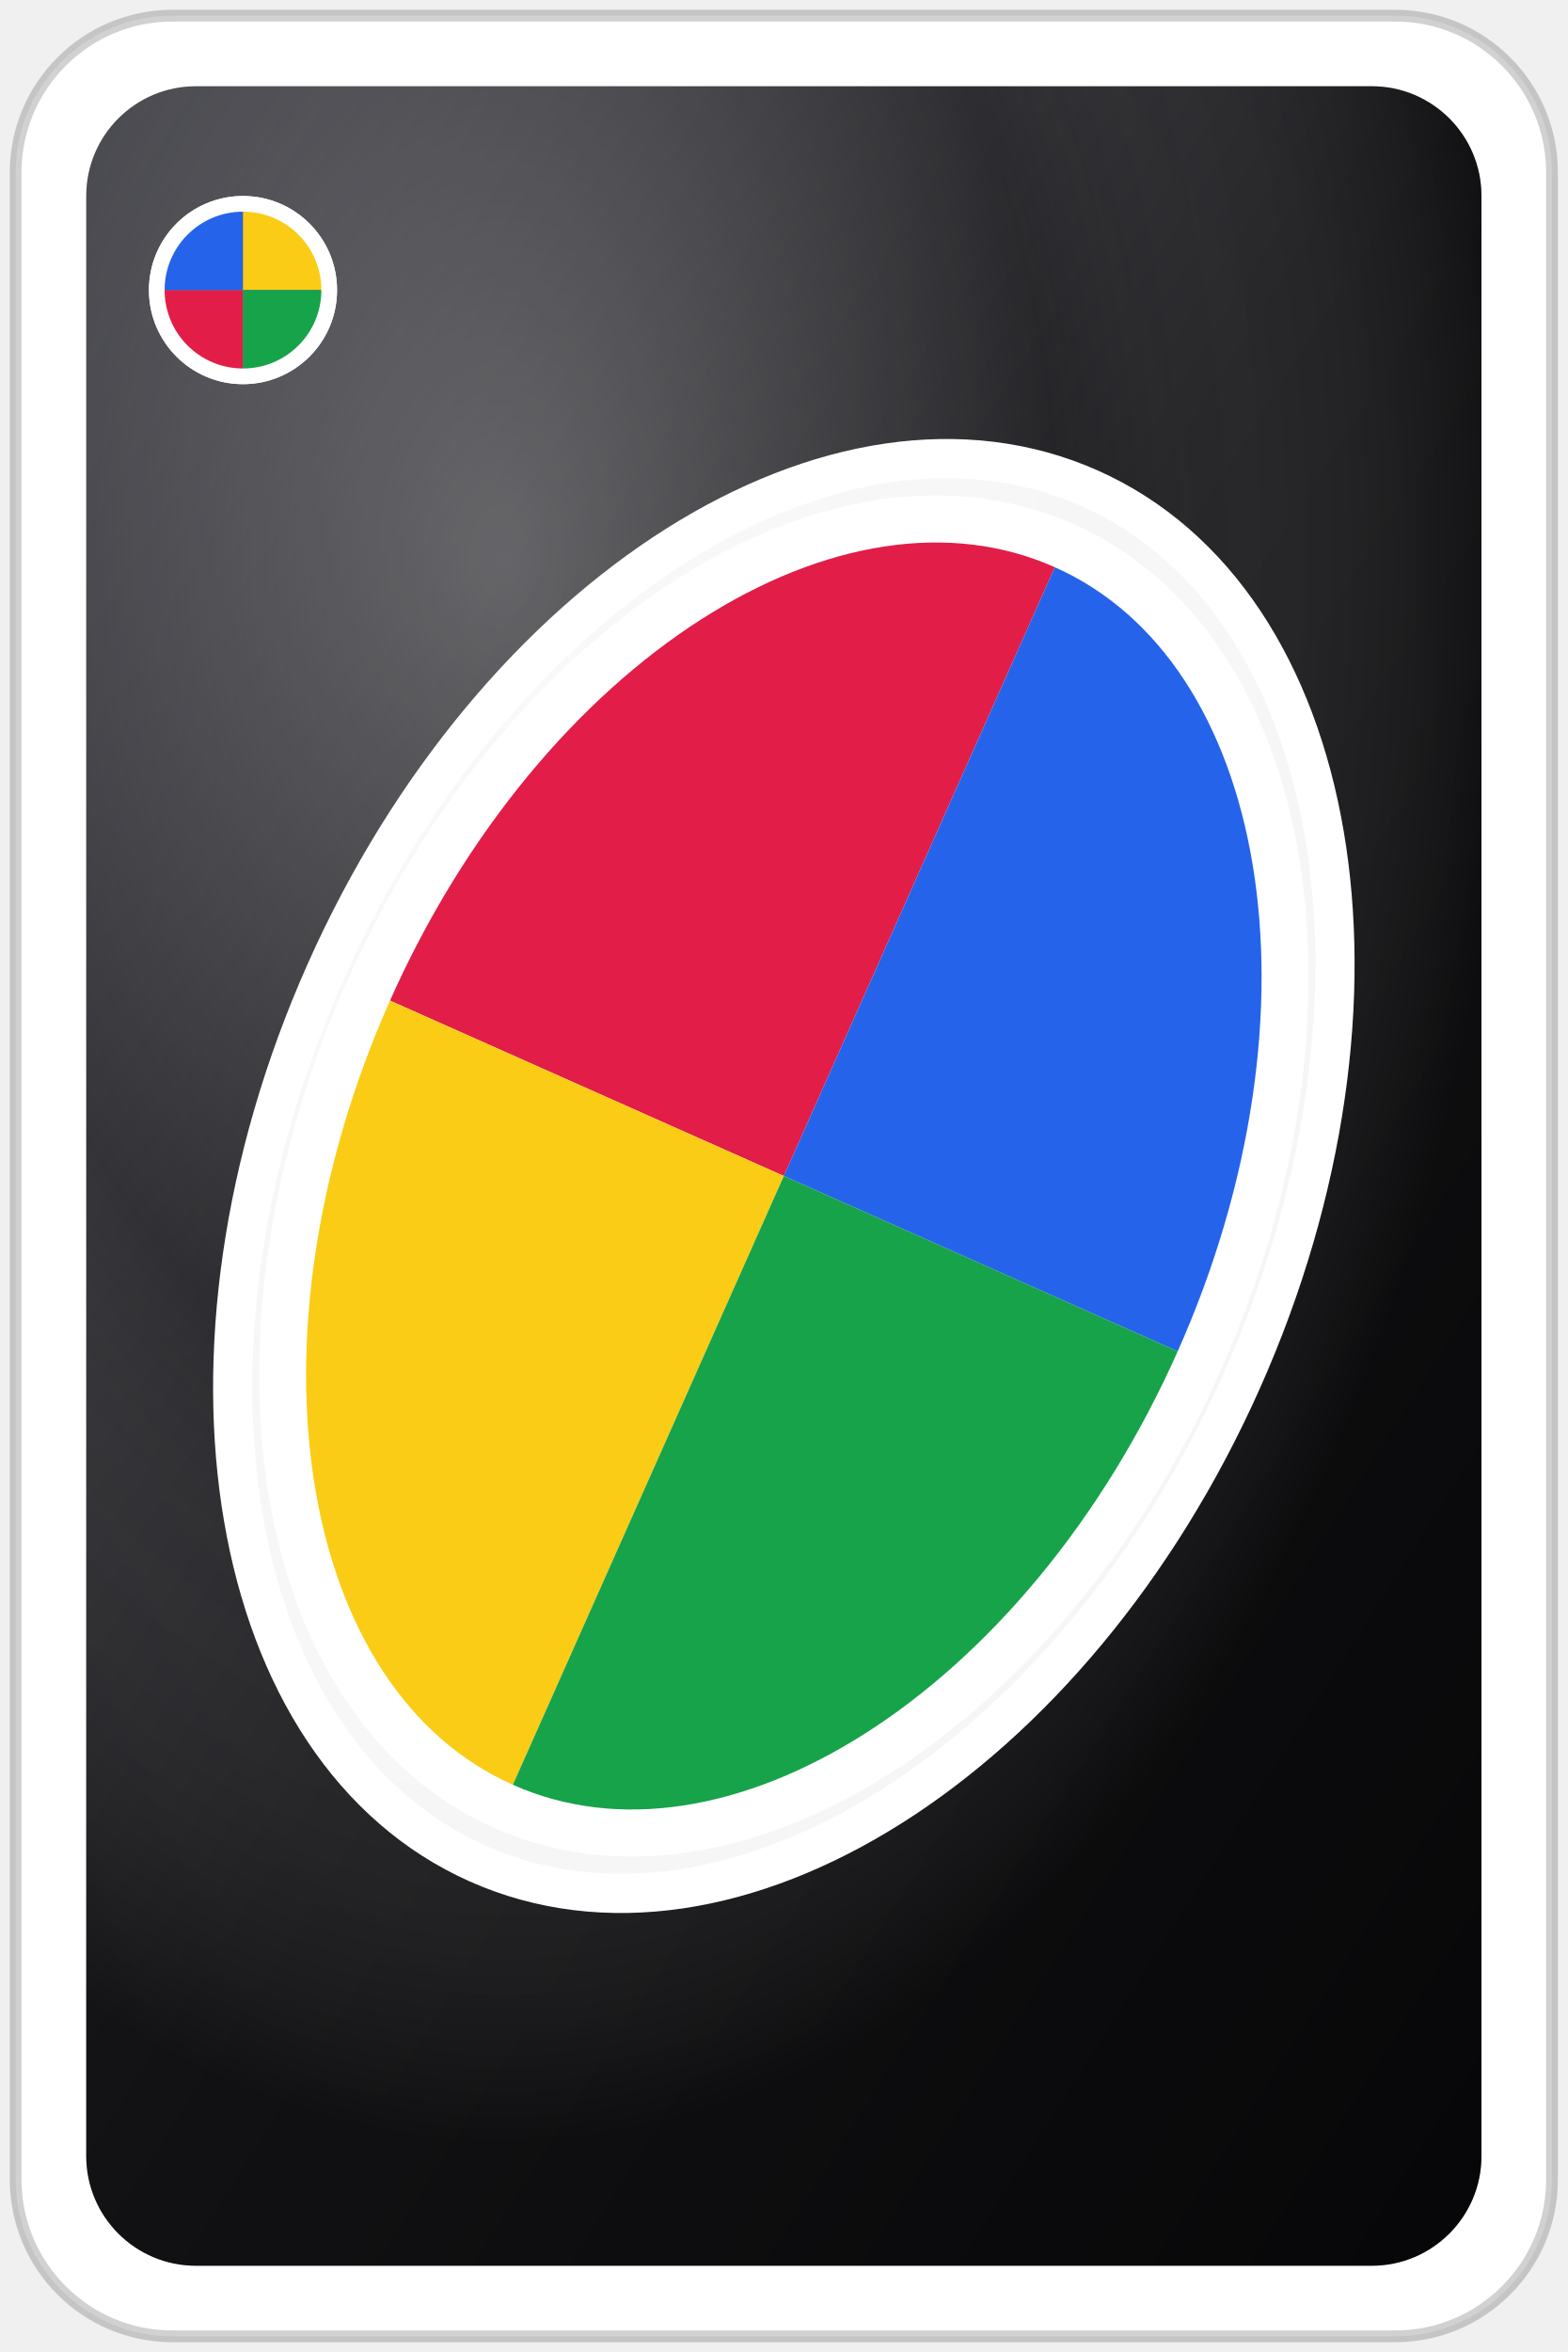
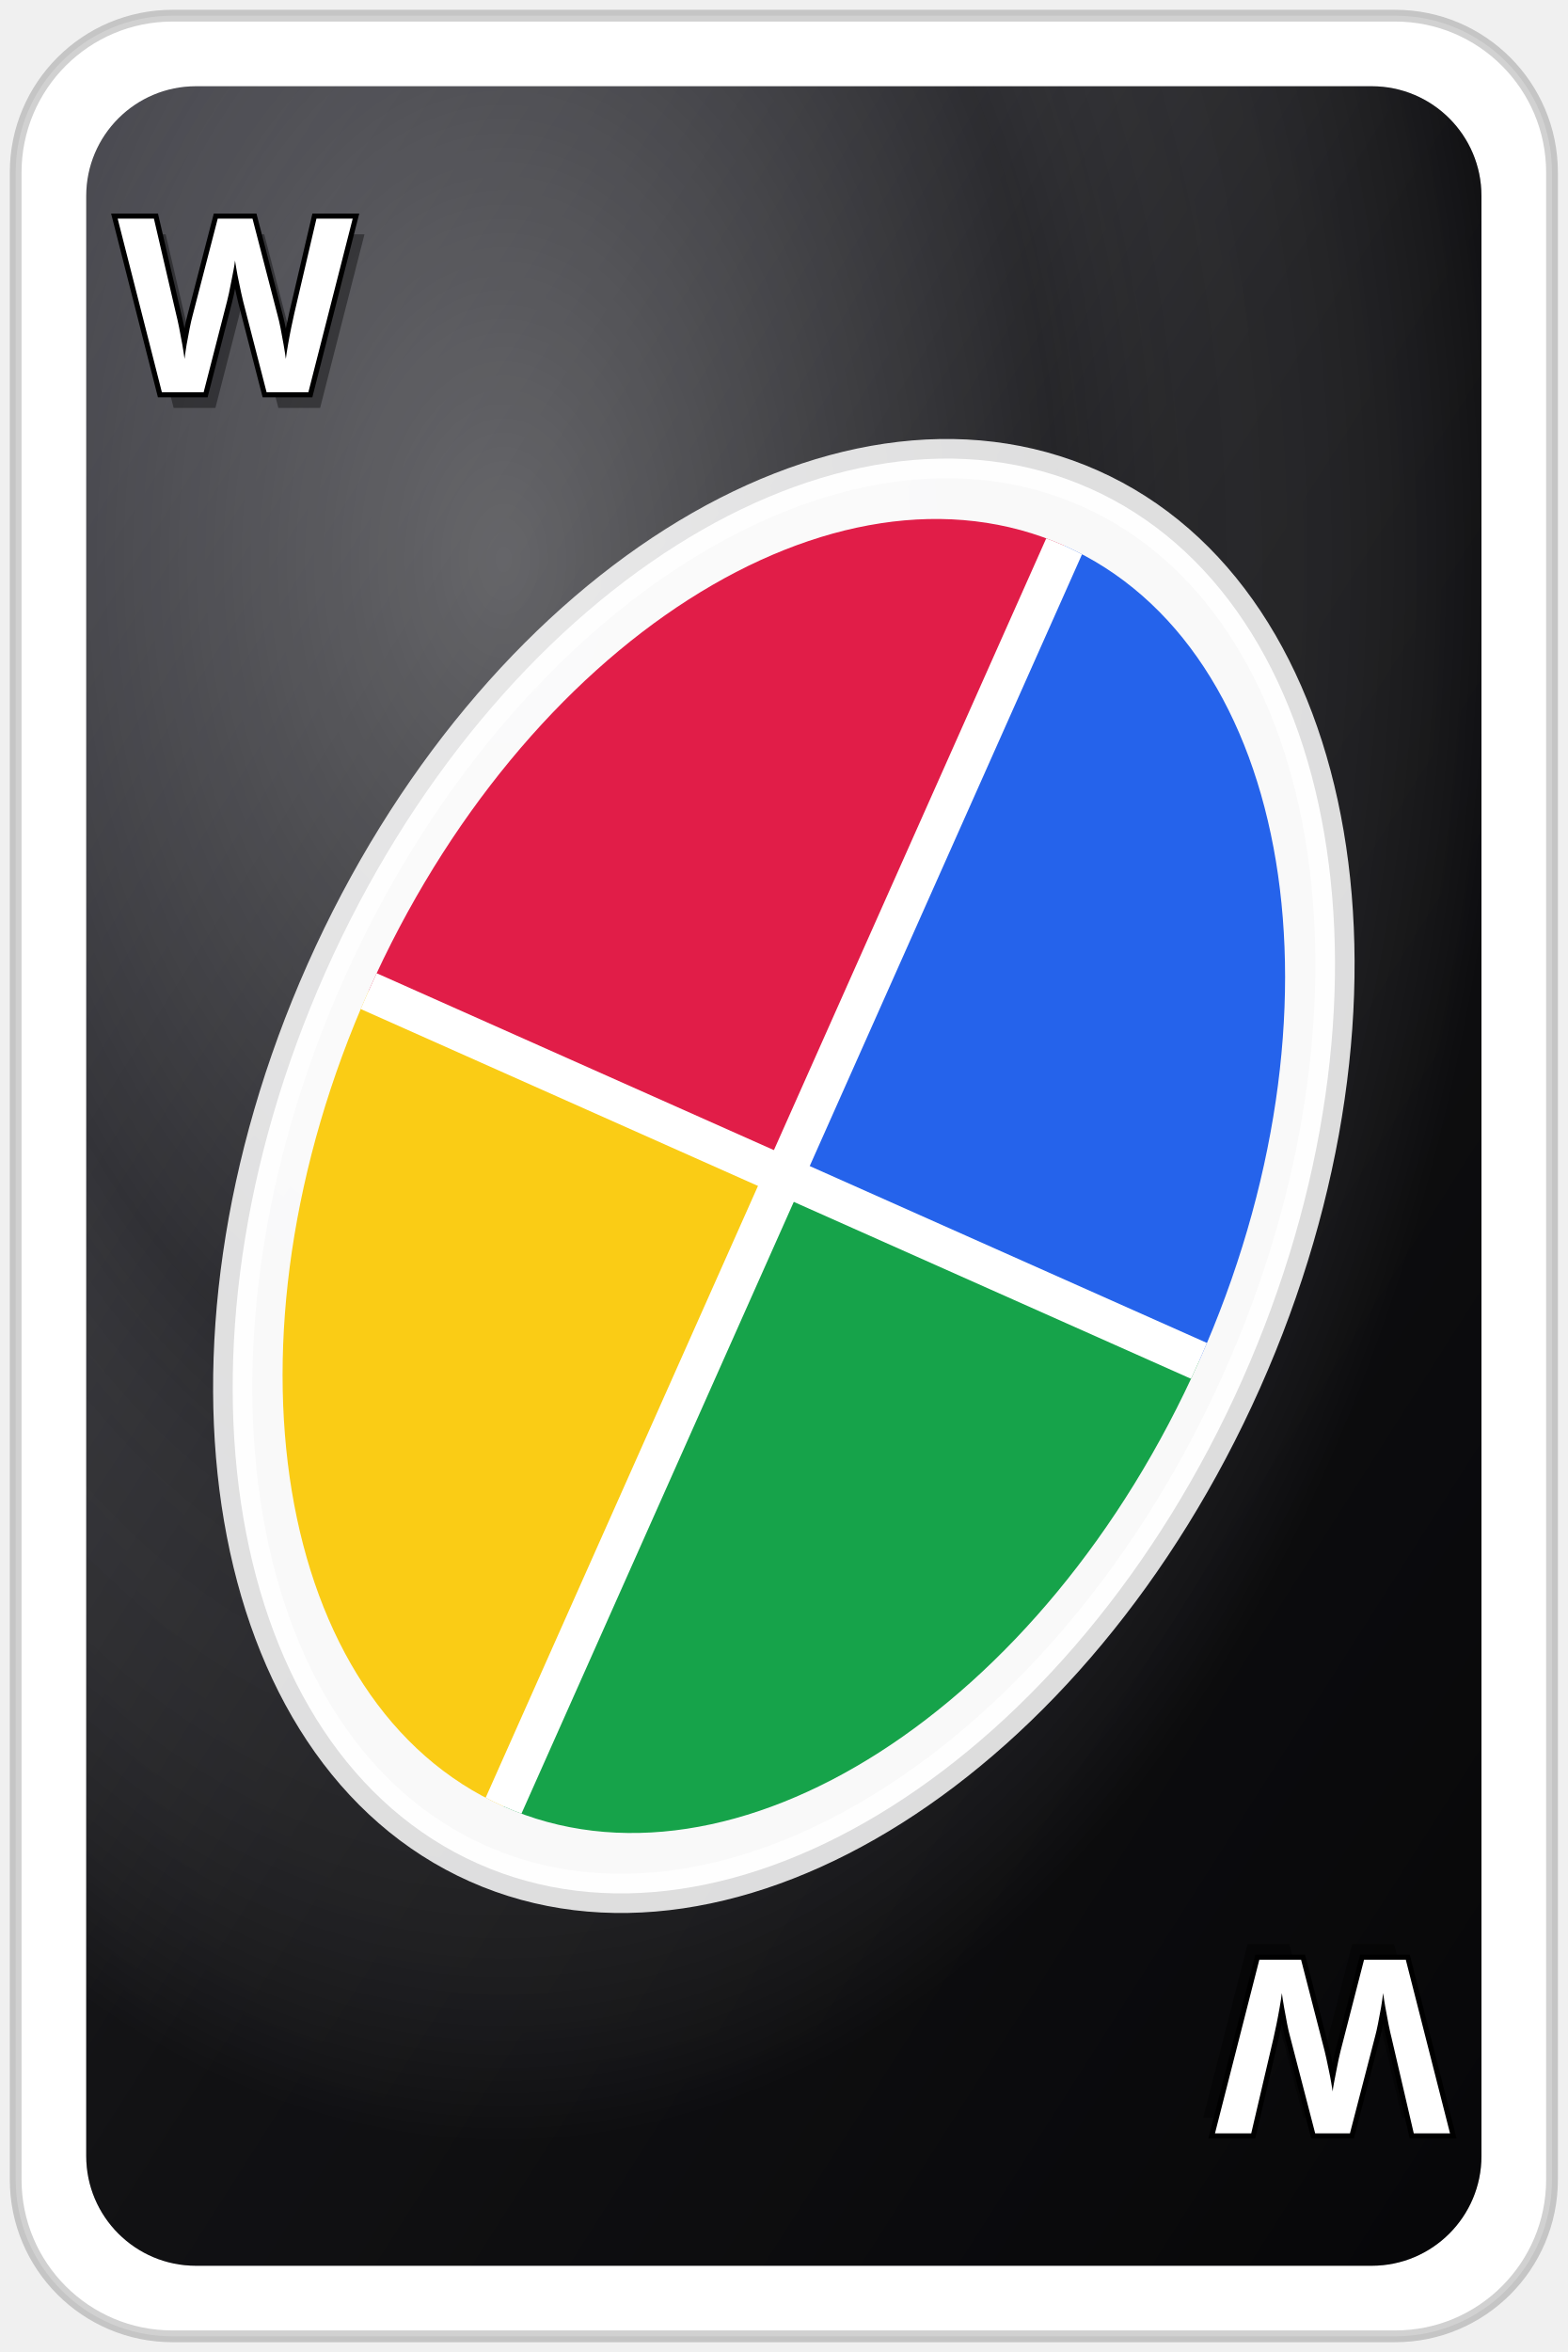
<svg xmlns="http://www.w3.org/2000/svg" viewBox="0 0 200 300" width="200" height="300">
  <defs>
    <linearGradient id="bgGrad" x1="0%" y1="0%" x2="100%" y2="100%">
      <stop offset="0%" stop-color="#3F3F46" />
      <stop offset="48%" stop-color="#18181B" />
      <stop offset="100%" stop-color="#09090B" />
    </linearGradient>
    <radialGradient id="satinSheen" cx="30%" cy="22%" r="72%">
      <stop offset="0%" stop-color="rgba(255,255,255,0.28)" />
      <stop offset="55%" stop-color="rgba(255,255,255,0.04)" />
      <stop offset="100%" stop-color="rgba(0,0,0,0.26)" />
    </radialGradient>
    <clipPath id="wildClip">
      <ellipse cx="0" cy="0" rx="58" ry="88" />
    </clipPath>
  </defs>
  <rect x="2" y="2" width="196" height="296" rx="20" fill="#FFFFFF" stroke="rgba(0,0,0,0.18)" stroke-width="1.5" />
  <rect x="11" y="11" width="178" height="278" rx="14" fill="url(#bgGrad)" />
  <rect x="11" y="11" width="178" height="278" rx="14" fill="url(#satinSheen)" />
-   <ellipse cx="100" cy="150" rx="64" ry="96" transform="rotate(24 100 150)" fill="rgba(255,255,255,0.96)" stroke="#FFFFFF" stroke-width="5" />
-   <g transform="translate(100, 150) rotate(24)">
-     <ellipse cx="0" cy="0" rx="58" ry="88" fill="#FFFFFF" />
-     <g clip-path="url(#wildClip)">
-       <rect x="-70" y="-100" width="70" height="100" fill="#E11D48" />
-       <rect x="0" y="-100" width="70" height="100" fill="#2563EB" />
-       <rect x="-70" y="0" width="70" height="100" fill="#FACC15" />
-       <rect x="0" y="0" width="70" height="100" fill="#16A34A" />
-     </g>
-     <ellipse cx="0" cy="0" rx="58" ry="88" fill="none" stroke="#FFFFFF" stroke-width="6" />
+   <ellipse cx="100" cy="150" rx="64" ry="96" transform="rotate(24 100 150)" fill="rgba(255,255,255,0.97)" stroke="rgba(255,255,255,0.85)" stroke-width="5" />
+   <g transform="translate(100, 150) rotate(24)" clip-path="url(#wildClip)">
+     <rect x="-80" y="-110" width="80" height="110" fill="#E11D48" />
+     <rect x="0" y="-110" width="80" height="110" fill="#2563EB" />
+     <rect x="-80" y="0" width="80" height="110" fill="#FACC15" />
+     <rect x="0" y="0" width="80" height="110" fill="#16A34A" />
+     <line x1="-80" y1="0" x2="80" y2="0" stroke="#FFFFFF" stroke-width="5" />
+     <line x1="0" y1="-110" x2="0" y2="110" stroke="#FFFFFF" stroke-width="5" />
  </g>
-   <g transform="translate(31, 37)">
-     <path d="M0,0 L0,-11 A11,11 0 0,1 11,0 Z" fill="#E11D48" />
-     <path d="M0,0 L11,0 A11,11 0 0,1 0,11 Z" fill="#2563EB" />
-     <path d="M0,0 L0,11 A11,11 0 0,1 -11,0 Z" fill="#FACC15" />
-     <path d="M0,0 L-11,0 A11,11 0 0,1 0,-11 Z" fill="#16A34A" />
-     <circle cx="0" cy="0" r="11" fill="none" stroke="#FFFFFF" stroke-width="2" />
+   <g transform="translate(30, 38)">
+     <text x="0" y="0" text-anchor="middle" dominant-baseline="central" font-family="Outfit, Arial Black, sans-serif" font-weight="900" font-size="31" fill="#000000" opacity="0.38" transform="translate(1.5, 2)">W</text>
+     <text x="0" y="0" text-anchor="middle" dominant-baseline="central" font-family="Outfit, Arial Black, sans-serif" font-weight="900" font-size="31" fill="#FFFFFF" stroke="#000000" stroke-width="1.3" paint-order="stroke">W</text>
  </g>
-   <g transform="rotate(180 100 150)">
-     <g transform="translate(169, 263)">
-       <path d="M0,0 L0,-11 A11,11 0 0,1 11,0 Z" fill="#E11D48" />
-       <path d="M0,0 L11,0 A11,11 0 0,1 0,11 Z" fill="#2563EB" />
-       <path d="M0,0 L0,11 A11,11 0 0,1 -11,0 Z" fill="#FACC15" />
-       <path d="M0,0 L-11,0 A11,11 0 0,1 0,-11 Z" fill="#16A34A" />
-       <circle cx="0" cy="0" r="11" fill="none" stroke="#FFFFFF" stroke-width="2" />
-     </g>
+   <g transform="translate(170, 262) rotate(180)">
+     <text x="0" y="0" text-anchor="middle" dominant-baseline="central" font-family="Outfit, Arial Black, sans-serif" font-weight="900" font-size="31" fill="#000000" opacity="0.38" transform="translate(1.5, 2)">W</text>
+     <text x="0" y="0" text-anchor="middle" dominant-baseline="central" font-family="Outfit, Arial Black, sans-serif" font-weight="900" font-size="31" fill="#FFFFFF" stroke="#000000" stroke-width="1.3" paint-order="stroke">W</text>
  </g>
</svg>
